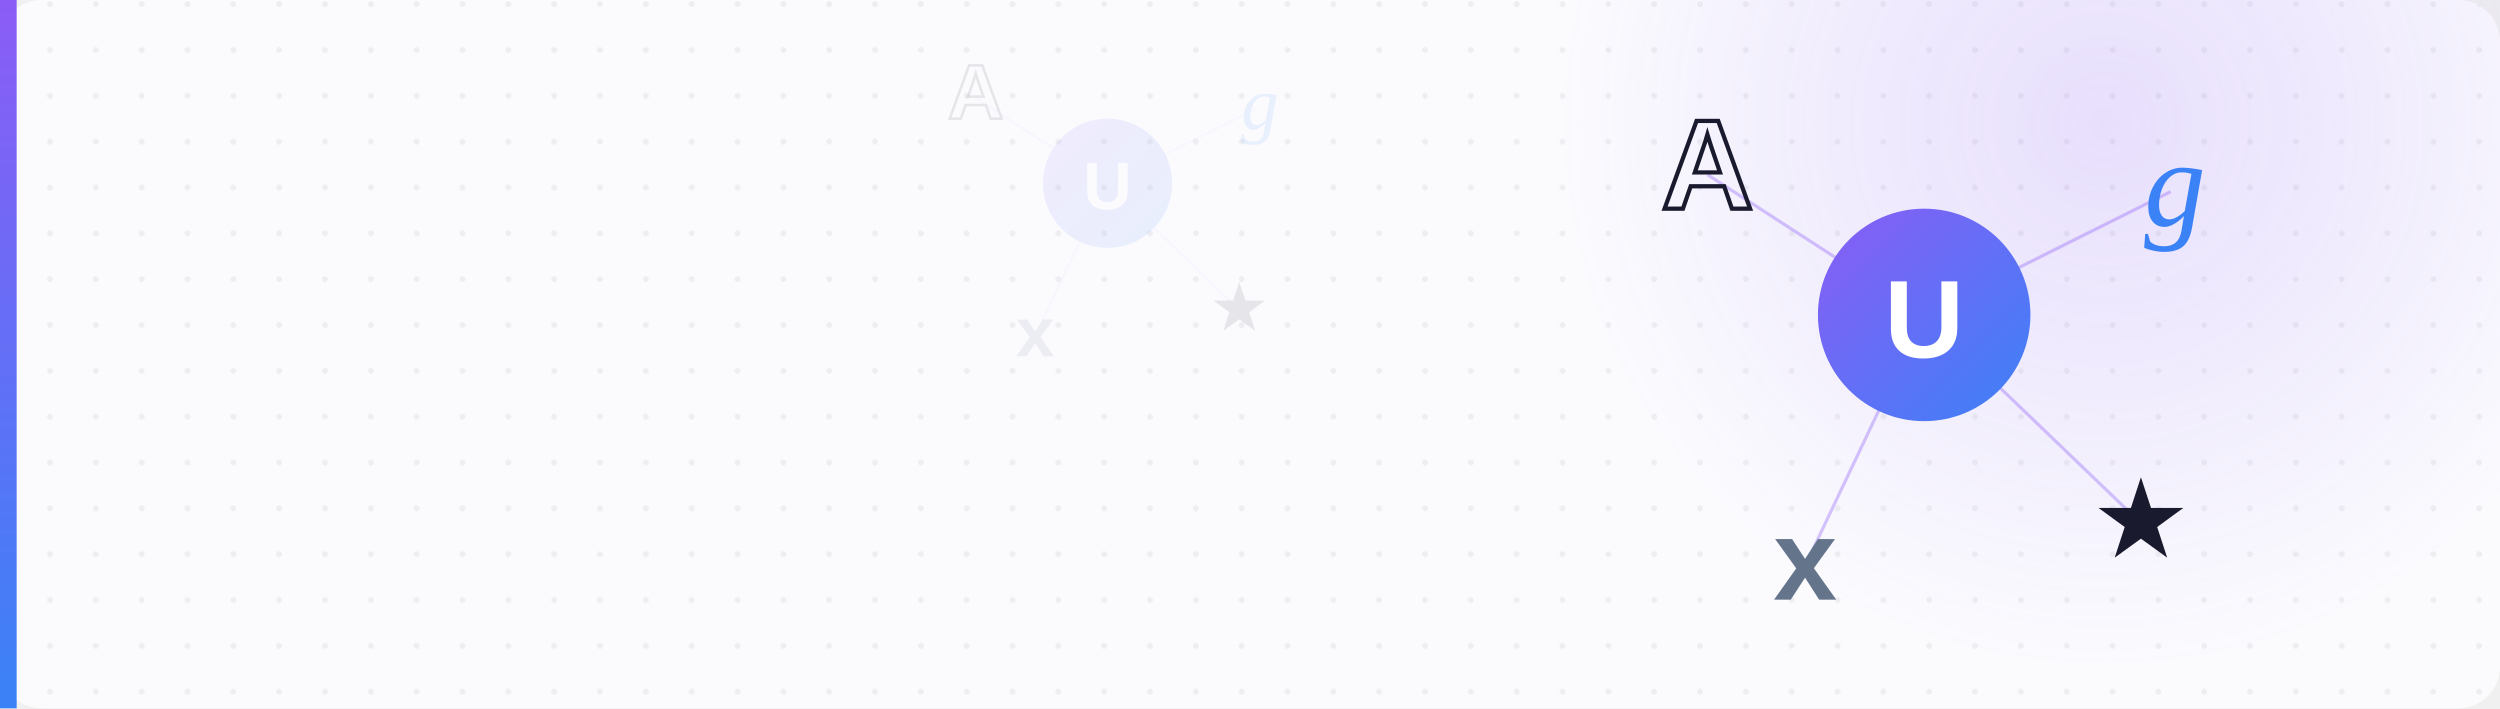
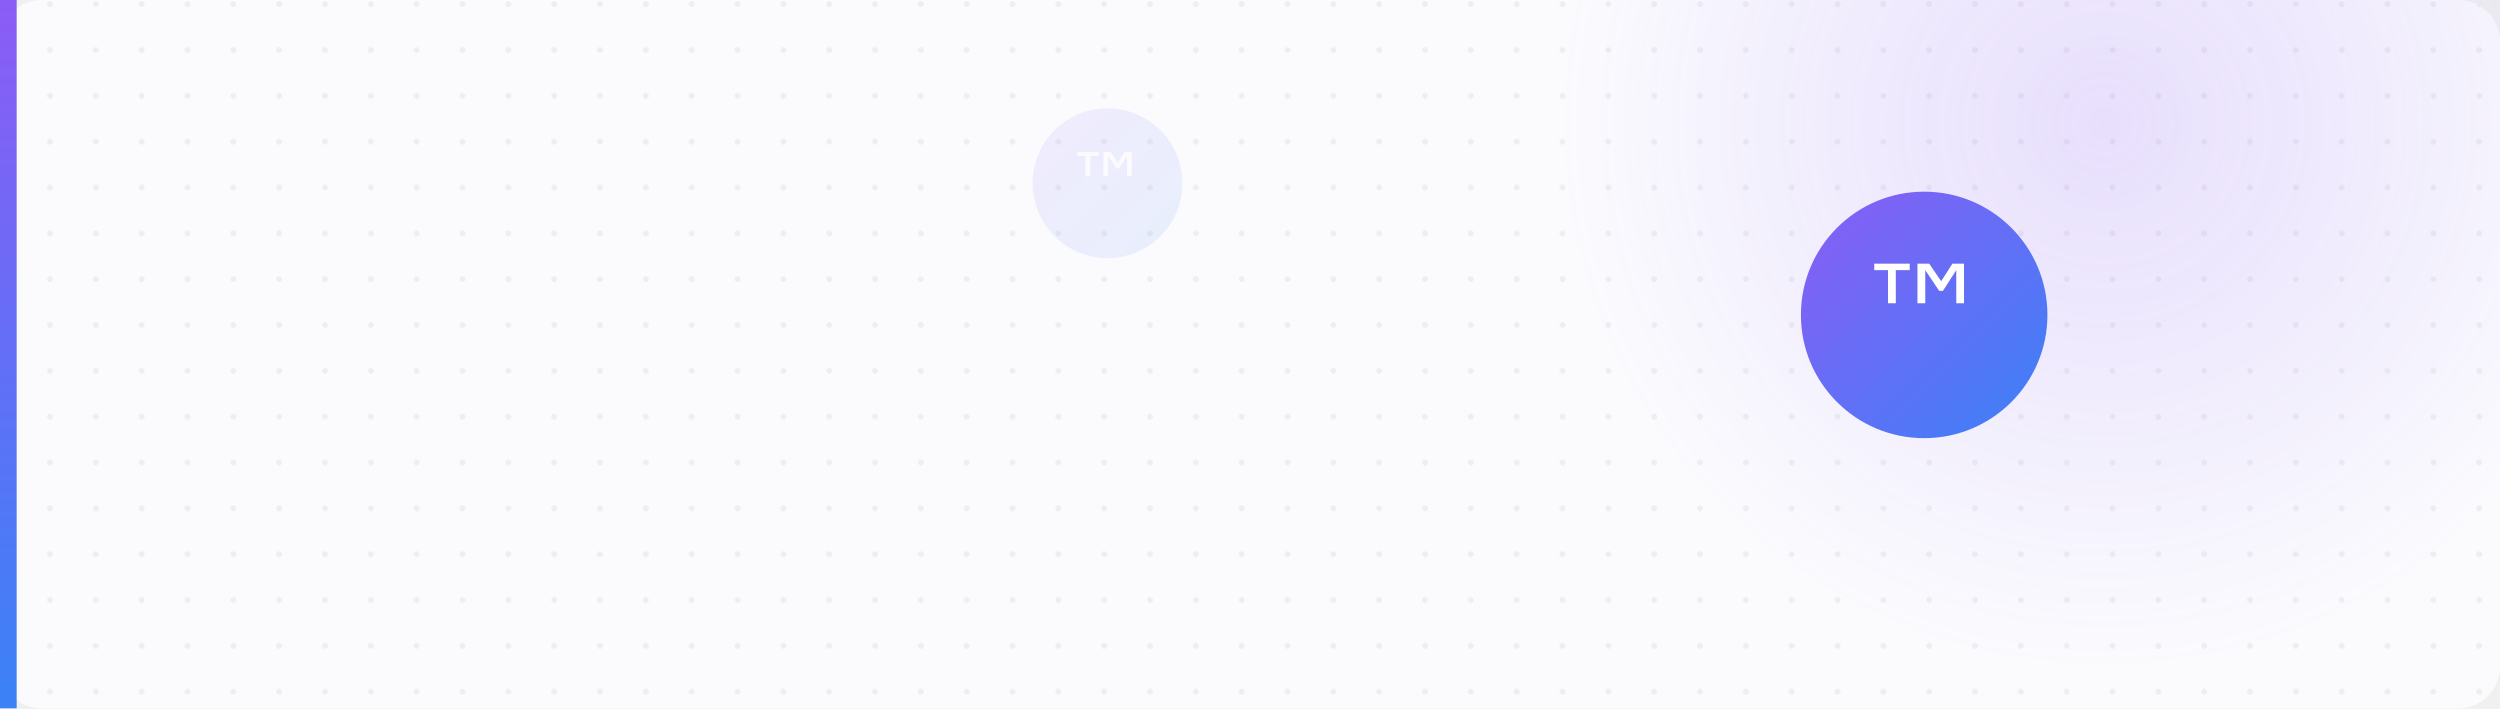
<svg xmlns="http://www.w3.org/2000/svg" viewBox="0 0 1200 340" width="1200" height="340" role="img">
  <defs>
    <linearGradient id="ghplsymbol" x1="0" y1="0" x2="1" y2="1">
      <stop offset="0" stop-color="#8b5cf6" />
      <stop offset="1" stop-color="#3b82f6" />
    </linearGradient>
    <linearGradient id="gvhplsymbol" x1="0" y1="0" x2="0" y2="1">
      <stop offset="0" stop-color="#8b5cf6" />
      <stop offset="1" stop-color="#3b82f6" />
    </linearGradient>
    <radialGradient id="glowhplsymbol" cx="0.5" cy="0.5" r="0.5">
      <stop offset="0" stop-color="#8b5cf6" stop-opacity="0.18" />
      <stop offset="1" stop-color="#8b5cf6" stop-opacity="0" />
    </radialGradient>
    <pattern id="dotshplsymbol" width="22" height="22" patternUnits="userSpaceOnUse">
      <circle cx="2" cy="2" r="1.4" fill="#1a1a2e" opacity="0.06" />
    </pattern>
  </defs>
  <rect width="1200" height="340" rx="20" fill="#FBFBFE" />
  <rect width="1200" height="340" rx="20" fill="url(#dotshplsymbol)" />
  <circle cx="1010" cy="60" r="260" fill="url(#glowhplsymbol)" />
  <rect x="0" y="0" width="8" height="340" fill="url(#gvhplsymbol)" />
  <g transform="translate(740 -10) scale(1.02)">
-     <g stroke="#8b5cf6" stroke-width="1.5" opacity="0.35">
-       <line x1="78" y1="92" x2="180" y2="158" />
-       <line x1="180" y1="158" x2="296" y2="100" />
-       <line x1="180" y1="158" x2="124" y2="276" />
-       <line x1="180" y1="158" x2="282" y2="256" />
-     </g>
-     <text x="78" y="108" font-family="Liberation Sans, DejaVu Sans, sans-serif" font-size="60" font-weight="700" fill="none" stroke="#1a1a2e" stroke-width="2" text-anchor="middle">A</text>
-     <text x="298" y="116" font-family="Georgia, 'Liberation Serif', 'DejaVu Serif', serif" font-size="58" font-style="italic" fill="#3b82f6" text-anchor="middle">g</text>
-     <text x="124" y="292" font-family="Liberation Sans, DejaVu Sans, sans-serif" font-size="54" font-weight="700" fill="#64748b" text-anchor="middle">x</text>
-     <text x="282" y="272" font-family="DejaVu Sans, sans-serif" font-size="52" fill="#1a1a2e" text-anchor="middle">★</text>
-     <circle cx="180" cy="158" r="50" fill="url(#ghplsymbol)" />
-     <text x="180" y="178" font-family="Liberation Sans, DejaVu Sans, sans-serif" font-size="52" font-weight="700" fill="#fff" text-anchor="middle">U</text>
+     <g />
+     <circle cx="180" cy="158" r="58" fill="url(#ghplsymbol)" />
+     <text x="180" y="182" font-family="DejaVu Sans, sans-serif" font-size="66" fill="#fff" text-anchor="middle">™</text>
  </g>
  <g transform="translate(420 -10) scale(0.62)" opacity="0.10">
-     <g stroke="#8b5cf6" stroke-width="1.5" opacity="0.35">
-       <line x1="78" y1="92" x2="180" y2="158" />
-       <line x1="180" y1="158" x2="296" y2="100" />
-       <line x1="180" y1="158" x2="124" y2="276" />
-       <line x1="180" y1="158" x2="282" y2="256" />
-     </g>
-     <text x="78" y="108" font-family="Liberation Sans, DejaVu Sans, sans-serif" font-size="60" font-weight="700" fill="none" stroke="#1a1a2e" stroke-width="2" text-anchor="middle">A</text>
-     <text x="298" y="116" font-family="Georgia, 'Liberation Serif', 'DejaVu Serif', serif" font-size="58" font-style="italic" fill="#3b82f6" text-anchor="middle">g</text>
-     <text x="124" y="292" font-family="Liberation Sans, DejaVu Sans, sans-serif" font-size="54" font-weight="700" fill="#64748b" text-anchor="middle">x</text>
-     <text x="282" y="272" font-family="DejaVu Sans, sans-serif" font-size="52" fill="#1a1a2e" text-anchor="middle">★</text>
-     <circle cx="180" cy="158" r="50" fill="url(#ghplsymbol)" />
-     <text x="180" y="178" font-family="Liberation Sans, DejaVu Sans, sans-serif" font-size="52" font-weight="700" fill="#fff" text-anchor="middle">U</text>
+     <g />
+     <circle cx="180" cy="158" r="58" fill="url(#ghplsymbol)" />
+     <text x="180" y="182" font-family="DejaVu Sans, sans-serif" font-size="66" fill="#fff" text-anchor="middle">™</text>
  </g>
</svg>
